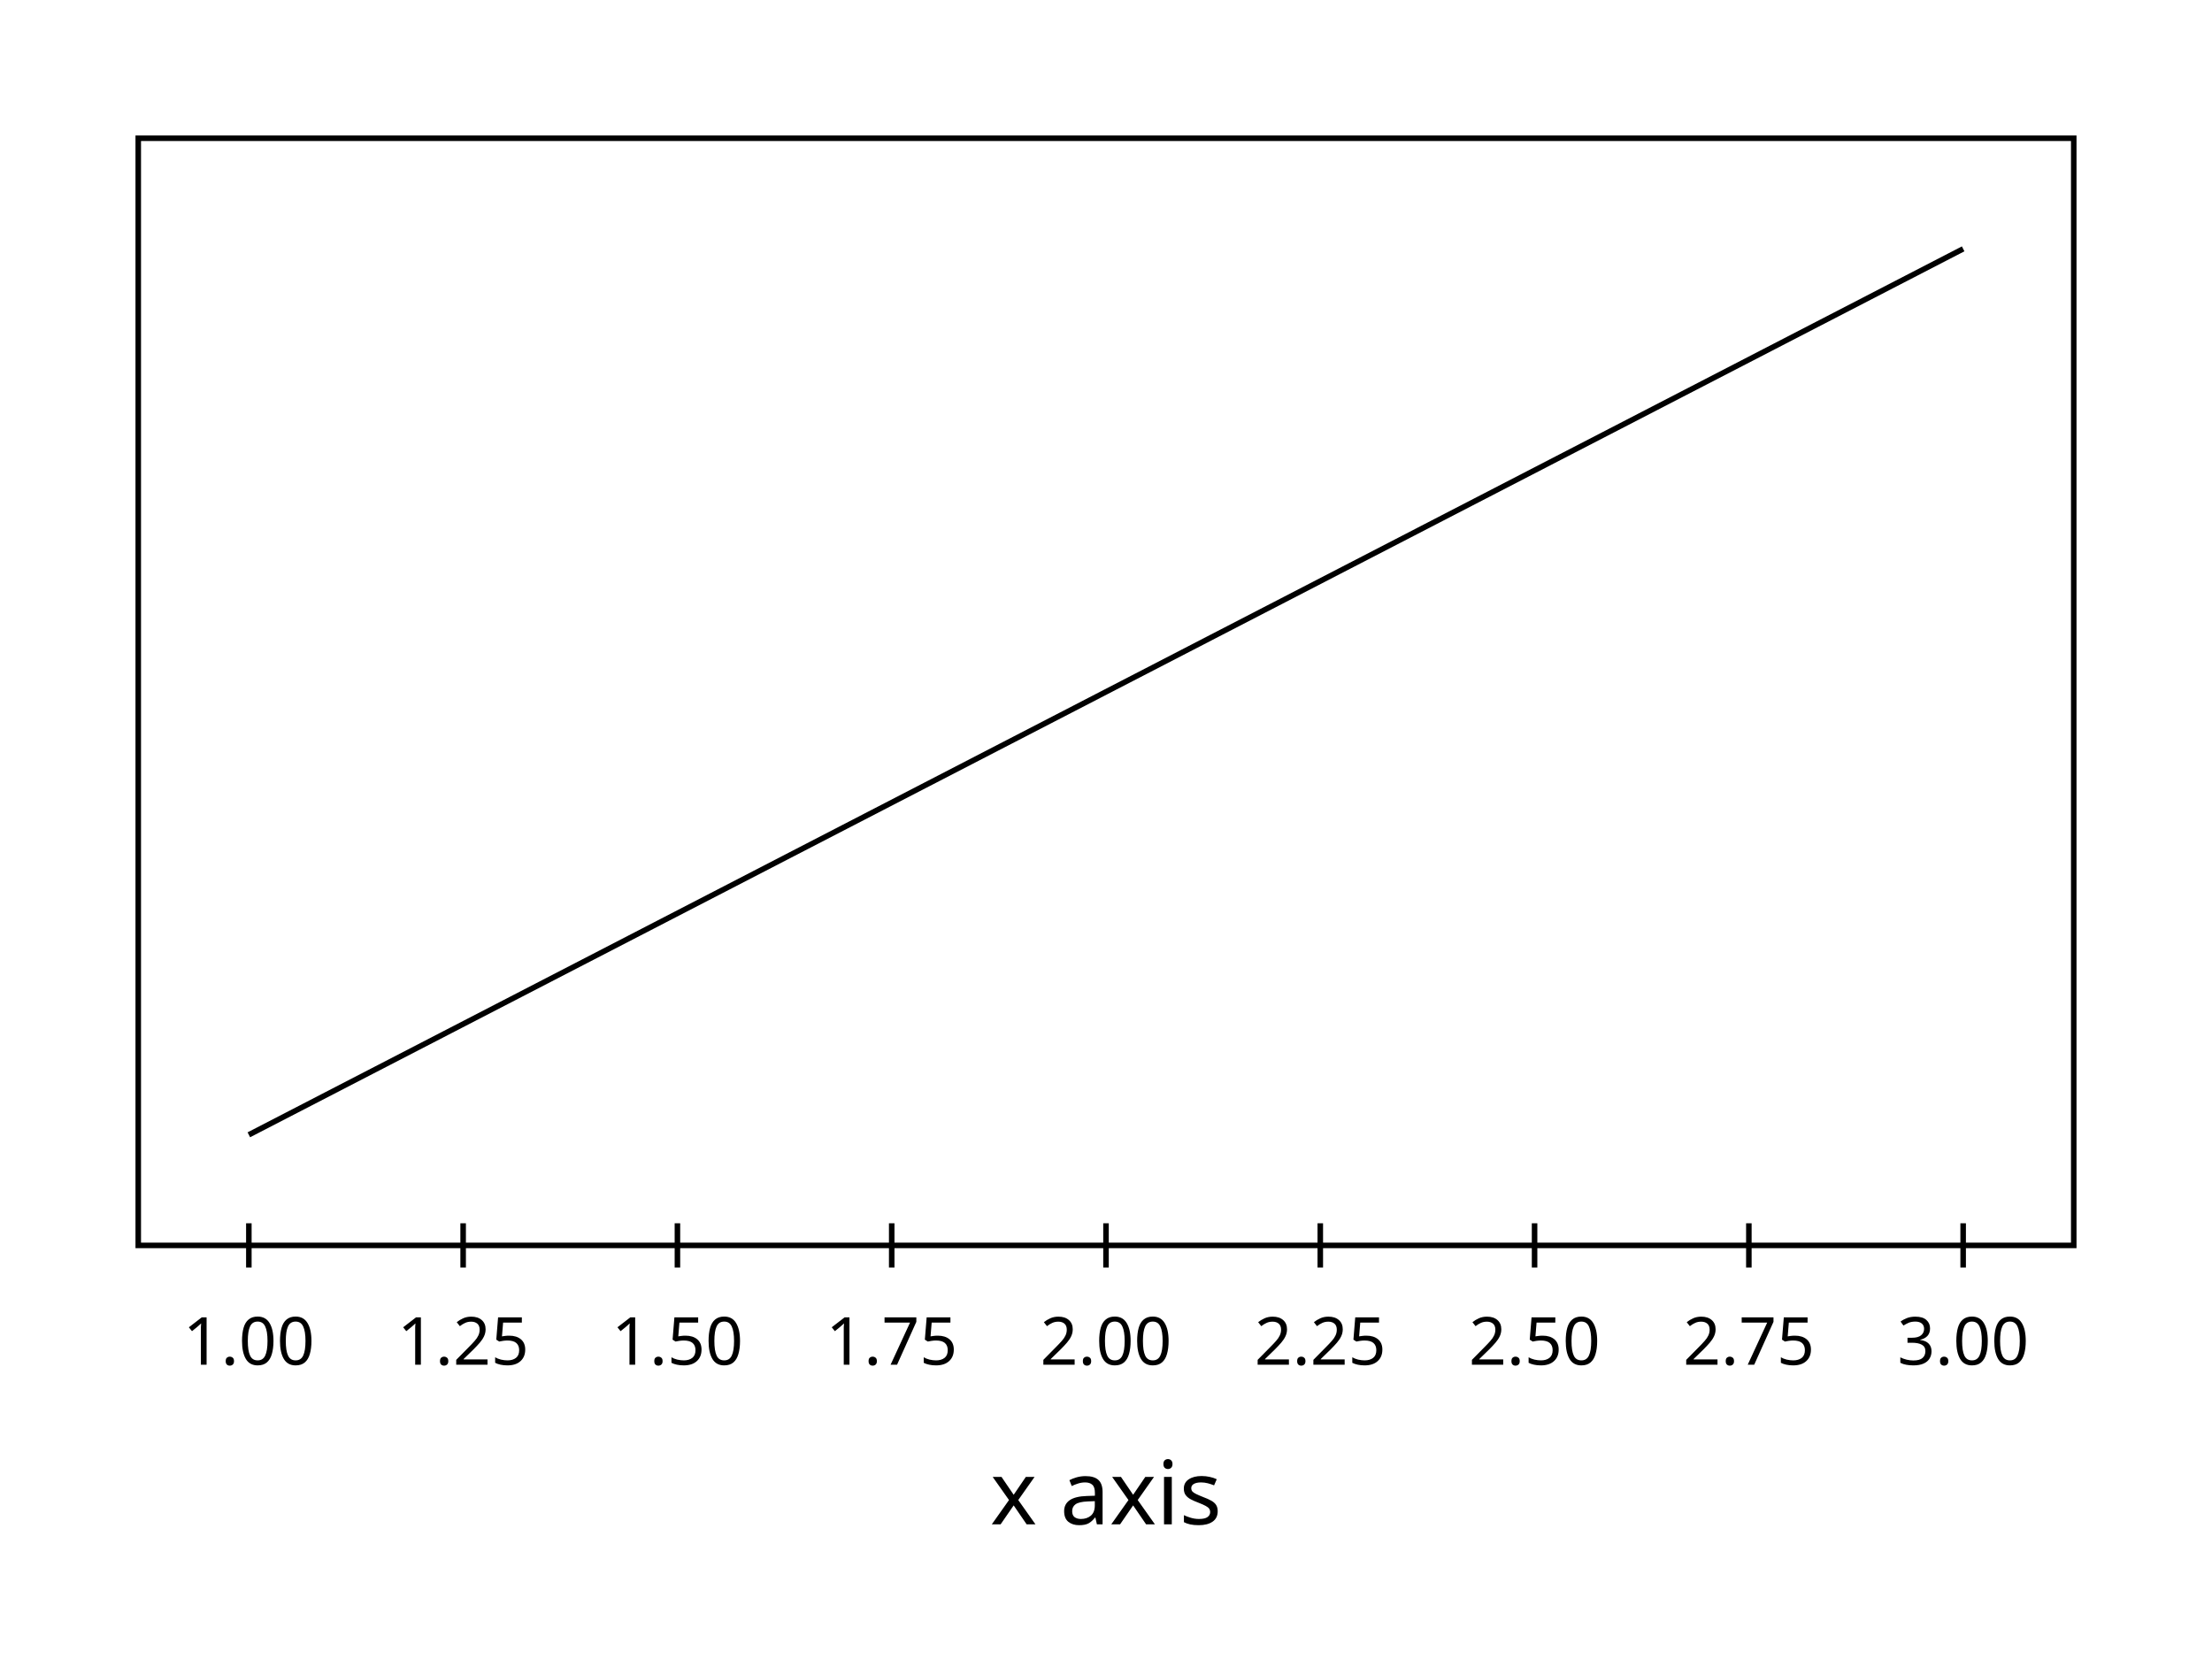
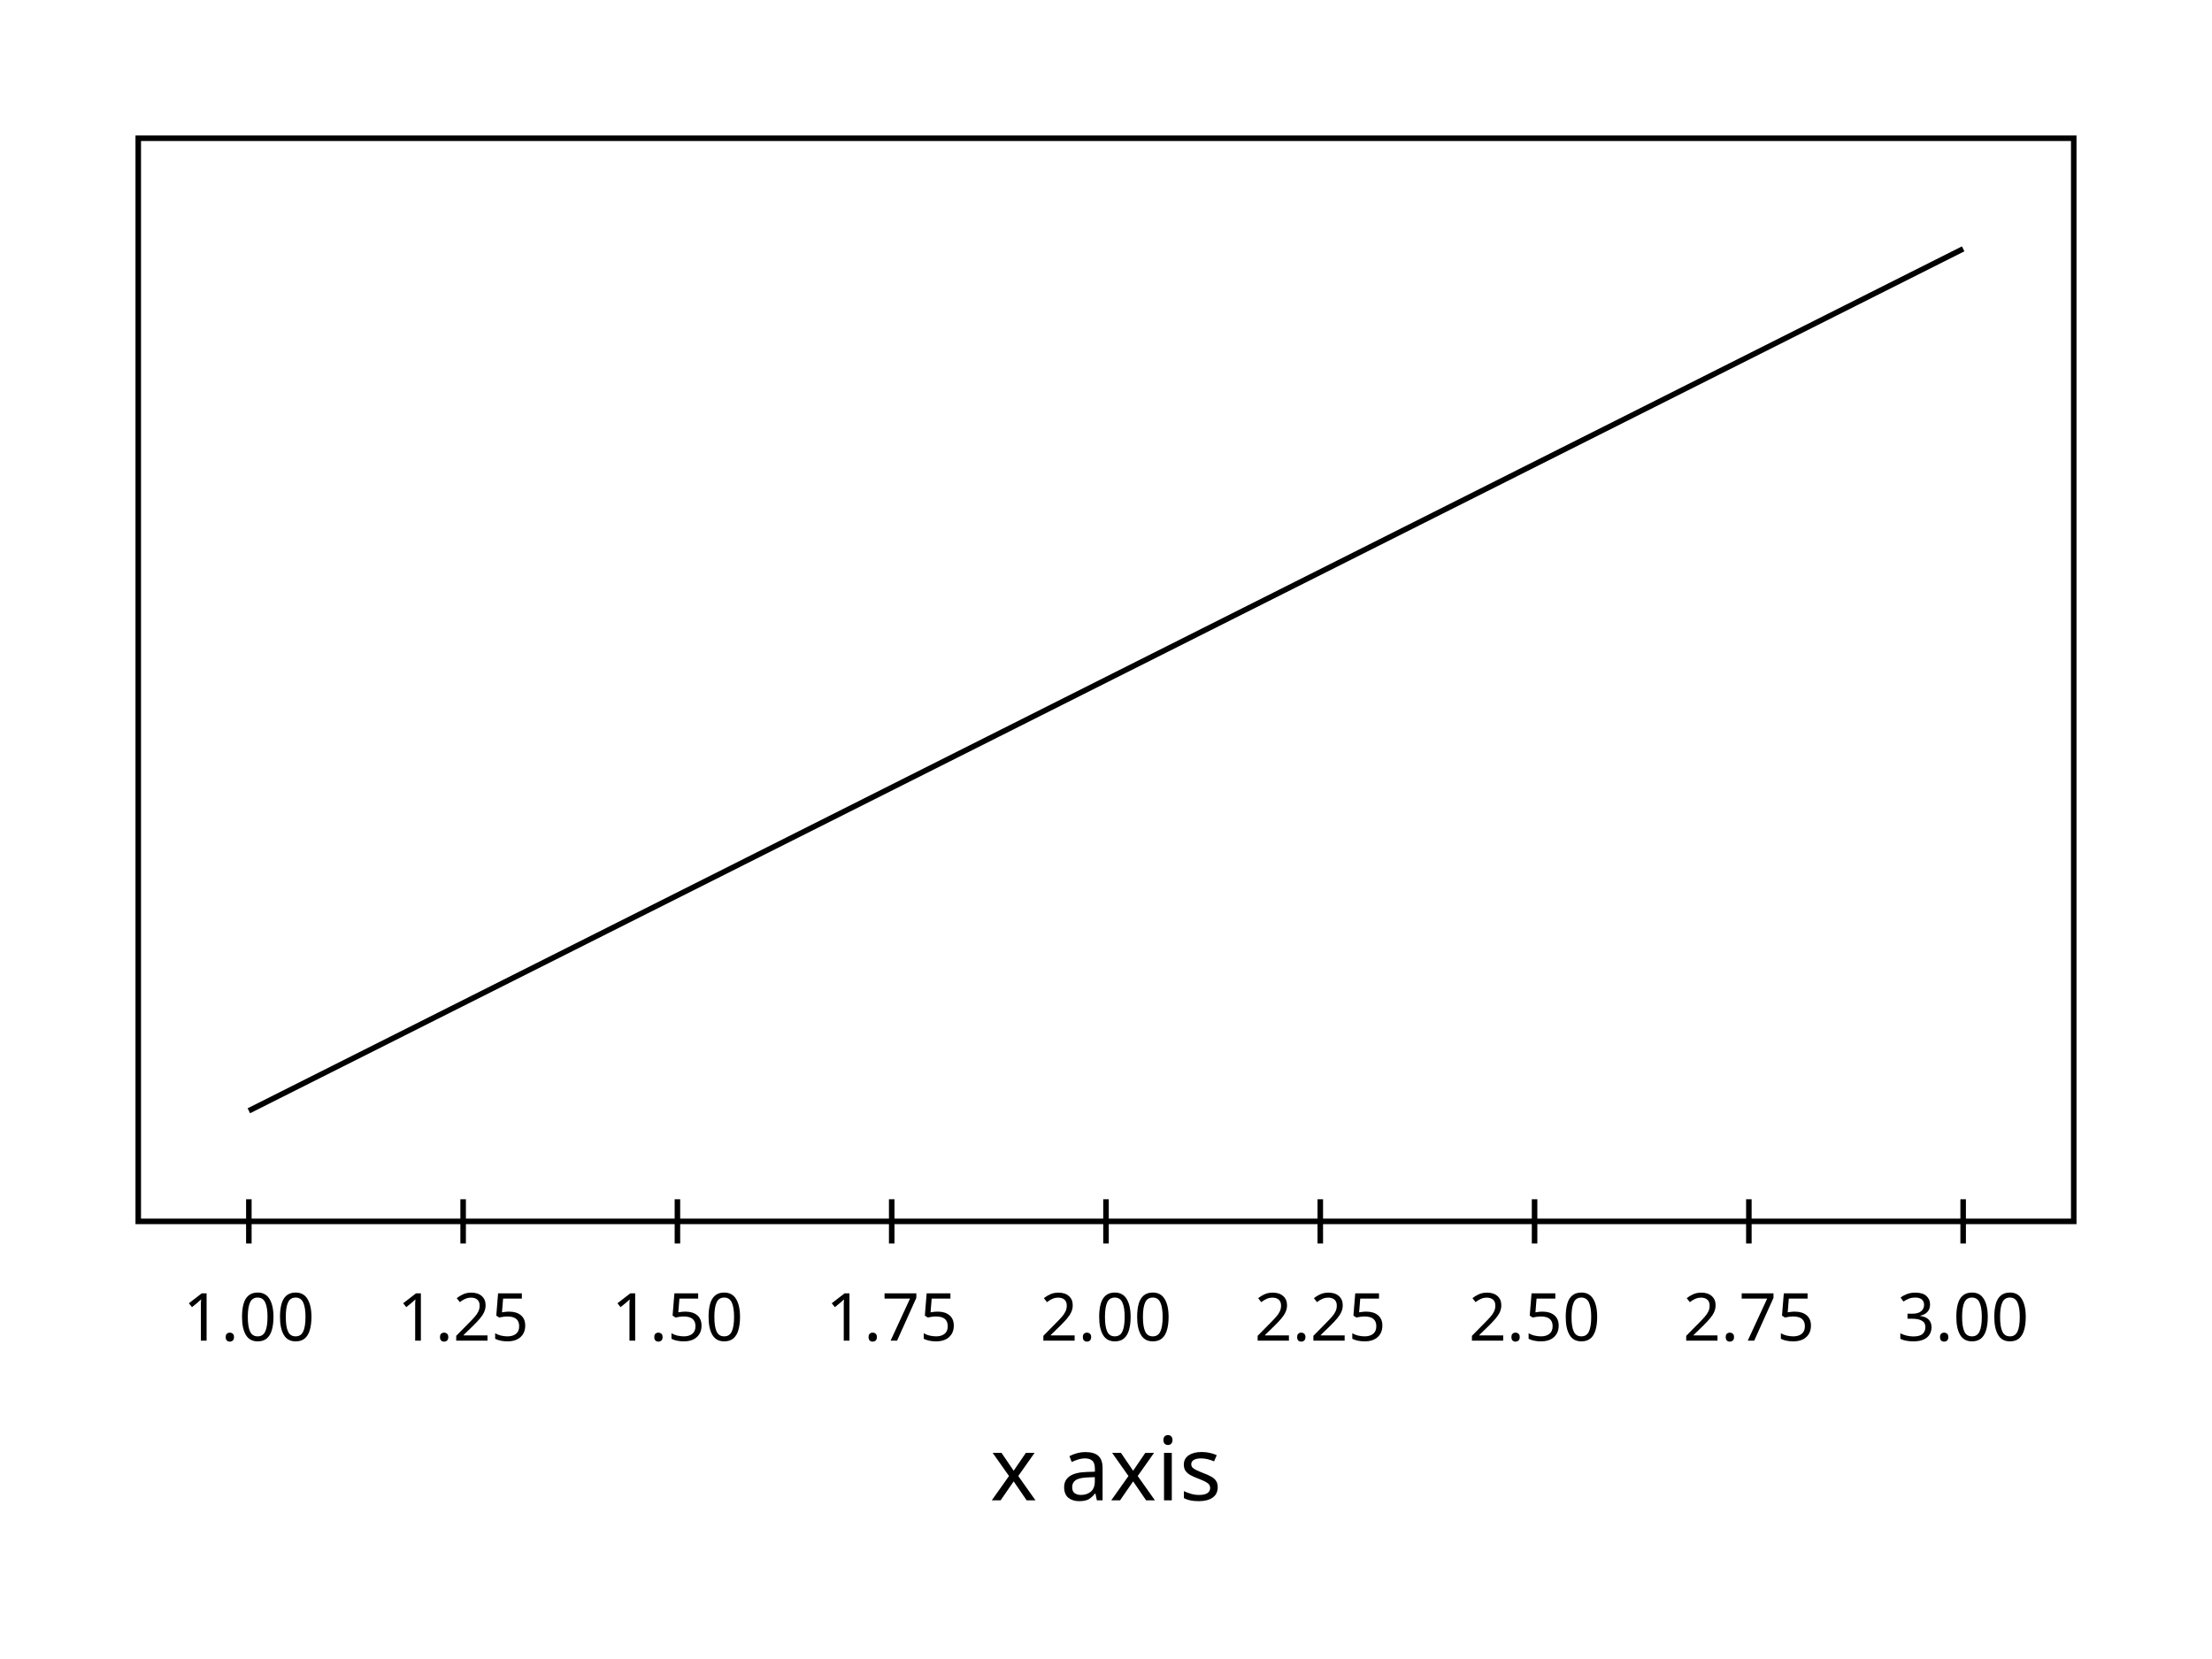
<svg xmlns="http://www.w3.org/2000/svg" height="300" viewBox="0 0 400 300" width="400">
  <rect fill="#ffffff" height="100%" width="100%" />
  <clipPath id="eidoplot-clip1">
-     <path d="M25,25 L375,25 L375,225.208 L25,225.208 z" />
+     <path d="M25,25 L375,25 L375,220.864 L25,220.864 z" />
  </clipPath>
  <g clip-path="url(#eidoplot-clip1)">
-     <path d="M45,205.208 L200,125.104 L355,45" fill="none" stroke="#000000" stroke-width="1" />
+     <path d="M45,200.864 L200,122.932 L355,45" fill="none" stroke="#000000" stroke-width="1" />
  </g>
-   <path d="M20,-4 L20,4 M58.75,-4 L58.75,4 M97.5,-4 L97.5,4 M136.25,-4 L136.25,4 M175,-4 L175,4 M213.75,-4 L213.75,4 M252.5,-4 L252.5,4 M291.25,-4 L291.25,4 M330,-4 L330,4" fill="none" stroke="#000000" stroke-width="1" transform="matrix(1 0 0 1 25 225.208)" />
-   <text dominant-baseline="hanging" fill="#000000" font-family="sans-serif" font-size="12" font-stretch="normal" font-style="normal" font-weight="400" text-anchor="middle" text-rendering="optimizeLegibility" transform="matrix(1 0 0 1 45 237.468)">
+   <path d="M20,-4 L20,4 M58.75,-4 L58.75,4 M97.5,-4 L97.5,4 M136.25,-4 L136.25,4 M175,-4 L175,4 M213.75,-4 L213.75,4 M252.5,-4 L252.5,4 M291.25,-4 L291.25,4 M330,-4 L330,4" fill="none" stroke="#000000" stroke-width="1" transform="matrix(1 0 0 1 25 220.864)" />
+   <text dominant-baseline="hanging" fill="#000000" font-family="sans-serif" font-size="12" font-stretch="normal" font-style="normal" font-weight="400" text-anchor="middle" text-rendering="optimizeLegibility" transform="matrix(1 0 0 1 45 233.124)">
1.00
</text>
-   <text dominant-baseline="hanging" fill="#000000" font-family="sans-serif" font-size="12" font-stretch="normal" font-style="normal" font-weight="400" text-anchor="middle" text-rendering="optimizeLegibility" transform="matrix(1 0 0 1 83.75 237.468)">
+   <text dominant-baseline="hanging" fill="#000000" font-family="sans-serif" font-size="12" font-stretch="normal" font-style="normal" font-weight="400" text-anchor="middle" text-rendering="optimizeLegibility" transform="matrix(1 0 0 1 83.75 233.124)">
1.25
</text>
-   <text dominant-baseline="hanging" fill="#000000" font-family="sans-serif" font-size="12" font-stretch="normal" font-style="normal" font-weight="400" text-anchor="middle" text-rendering="optimizeLegibility" transform="matrix(1 0 0 1 122.5 237.468)">
+   <text dominant-baseline="hanging" fill="#000000" font-family="sans-serif" font-size="12" font-stretch="normal" font-style="normal" font-weight="400" text-anchor="middle" text-rendering="optimizeLegibility" transform="matrix(1 0 0 1 122.5 233.124)">
1.50
</text>
-   <text dominant-baseline="hanging" fill="#000000" font-family="sans-serif" font-size="12" font-stretch="normal" font-style="normal" font-weight="400" text-anchor="middle" text-rendering="optimizeLegibility" transform="matrix(1 0 0 1 161.25 237.468)">
+   <text dominant-baseline="hanging" fill="#000000" font-family="sans-serif" font-size="12" font-stretch="normal" font-style="normal" font-weight="400" text-anchor="middle" text-rendering="optimizeLegibility" transform="matrix(1 0 0 1 161.25 233.124)">
1.75
</text>
-   <text dominant-baseline="hanging" fill="#000000" font-family="sans-serif" font-size="12" font-stretch="normal" font-style="normal" font-weight="400" text-anchor="middle" text-rendering="optimizeLegibility" transform="matrix(1 0 0 1 200 237.468)">
+   <text dominant-baseline="hanging" fill="#000000" font-family="sans-serif" font-size="12" font-stretch="normal" font-style="normal" font-weight="400" text-anchor="middle" text-rendering="optimizeLegibility" transform="matrix(1 0 0 1 200 233.124)">
2.00
</text>
-   <text dominant-baseline="hanging" fill="#000000" font-family="sans-serif" font-size="12" font-stretch="normal" font-style="normal" font-weight="400" text-anchor="middle" text-rendering="optimizeLegibility" transform="matrix(1 0 0 1 238.75 237.468)">
+   <text dominant-baseline="hanging" fill="#000000" font-family="sans-serif" font-size="12" font-stretch="normal" font-style="normal" font-weight="400" text-anchor="middle" text-rendering="optimizeLegibility" transform="matrix(1 0 0 1 238.75 233.124)">
2.25
</text>
-   <text dominant-baseline="hanging" fill="#000000" font-family="sans-serif" font-size="12" font-stretch="normal" font-style="normal" font-weight="400" text-anchor="middle" text-rendering="optimizeLegibility" transform="matrix(1 0 0 1 277.5 237.468)">
+   <text dominant-baseline="hanging" fill="#000000" font-family="sans-serif" font-size="12" font-stretch="normal" font-style="normal" font-weight="400" text-anchor="middle" text-rendering="optimizeLegibility" transform="matrix(1 0 0 1 277.5 233.124)">
2.50
</text>
-   <text dominant-baseline="hanging" fill="#000000" font-family="sans-serif" font-size="12" font-stretch="normal" font-style="normal" font-weight="400" text-anchor="middle" text-rendering="optimizeLegibility" transform="matrix(1 0 0 1 316.25 237.468)">
+   <text dominant-baseline="hanging" fill="#000000" font-family="sans-serif" font-size="12" font-stretch="normal" font-style="normal" font-weight="400" text-anchor="middle" text-rendering="optimizeLegibility" transform="matrix(1 0 0 1 316.25 233.124)">
2.75
</text>
-   <text dominant-baseline="hanging" fill="#000000" font-family="sans-serif" font-size="12" font-stretch="normal" font-style="normal" font-weight="400" text-anchor="middle" text-rendering="optimizeLegibility" transform="matrix(1 0 0 1 355 237.468)">
+   <text dominant-baseline="hanging" fill="#000000" font-family="sans-serif" font-size="12" font-stretch="normal" font-style="normal" font-weight="400" text-anchor="middle" text-rendering="optimizeLegibility" transform="matrix(1 0 0 1 355 233.124)">
3.00
</text>
-   <text dominant-baseline="hanging" fill="#000000" font-family="sans-serif" font-size="16" font-stretch="normal" font-style="normal" font-weight="400" text-anchor="middle" text-rendering="optimizeLegibility" transform="matrix(1 0 0 1 200 263.232)">
+   <text dominant-baseline="hanging" fill="#000000" font-family="sans-serif" font-size="16" font-stretch="normal" font-style="normal" font-weight="400" text-anchor="middle" text-rendering="optimizeLegibility" transform="matrix(1 0 0 1 200 258.888)">
x axis
</text>
-   <rect fill="none" height="200.208" stroke="#000000" stroke-width="1" width="350" x="25" y="25" />
+   <rect fill="none" height="195.864" stroke="#000000" stroke-width="1" width="350" x="25" y="25" />
</svg>
